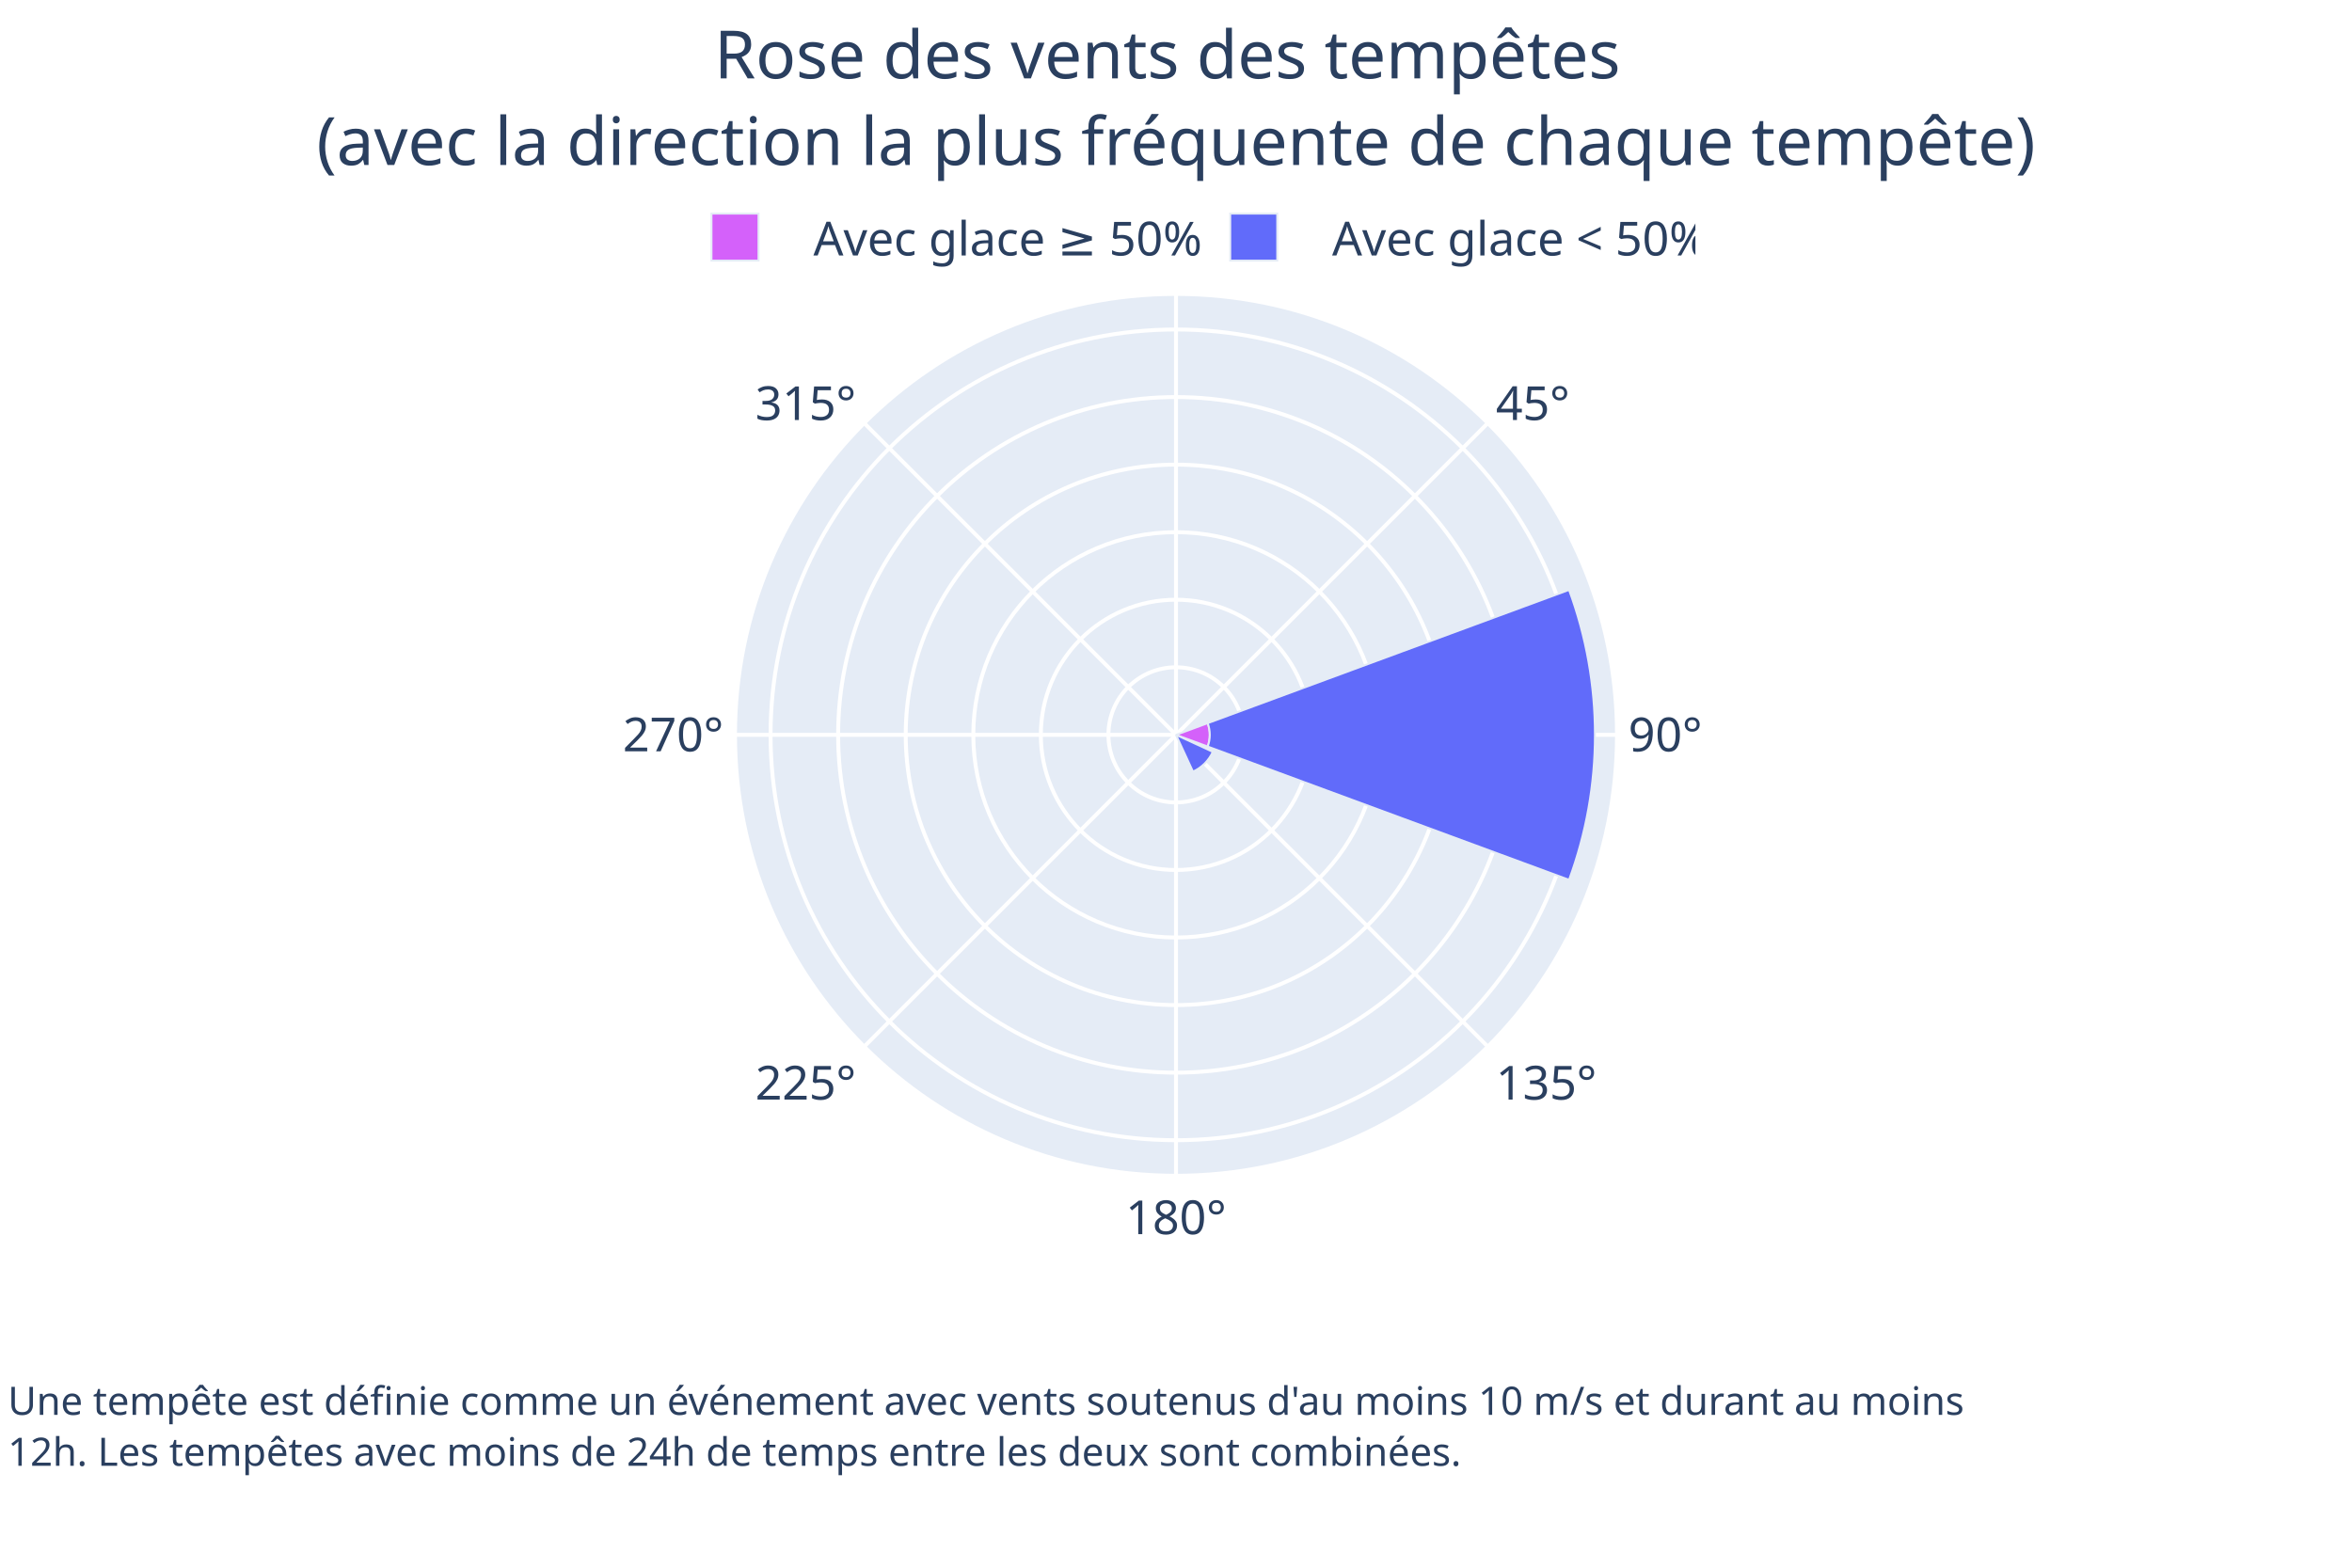
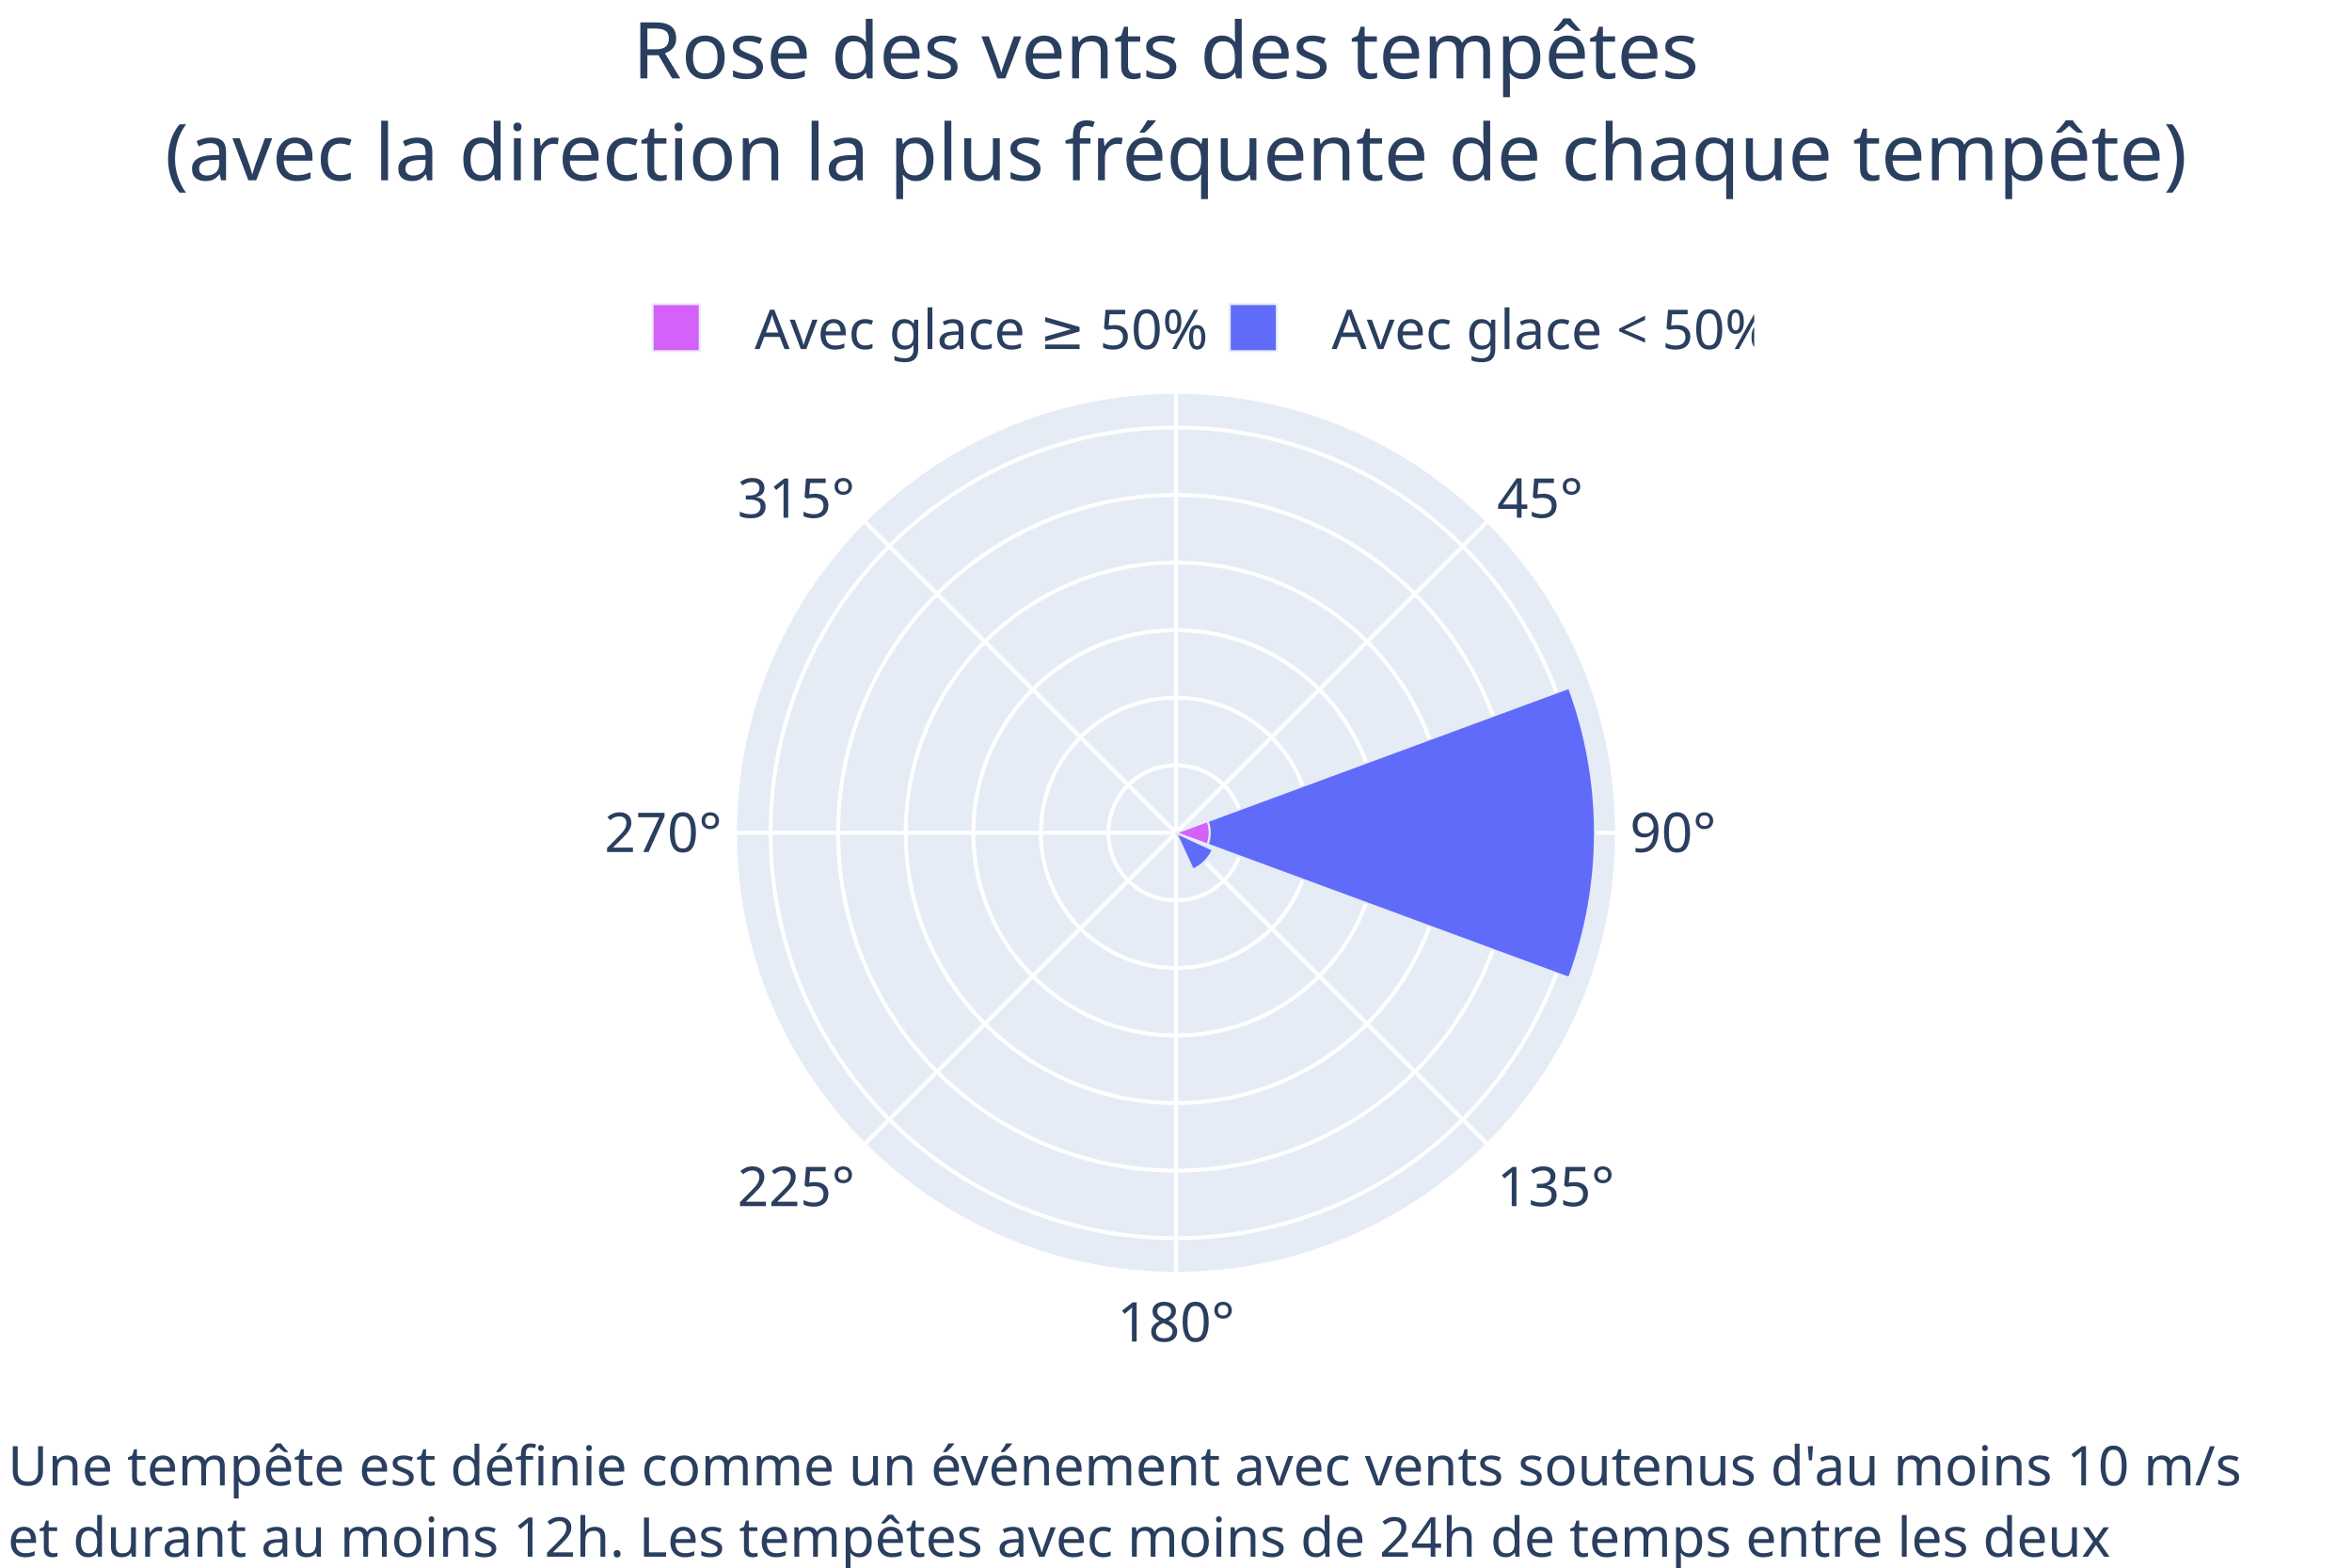
<svg xmlns="http://www.w3.org/2000/svg" class="main-svg" width="600" height="400" style="" viewBox="0 0 600 400">
  <rect x="0" y="0" width="600" height="400" style="fill: rgb(255, 255, 255); fill-opacity: 1;" />
-   <defs id="defs-007097">
+   <defs id="defs-177edb">
    <g class="clips">
-       <clipPath id="clip007097polar-for-traces">
+       <clipPath id="clip177edbpolar-for-traces">
        <path d="M112.5,0A112.5,112.5 0,1,0 -112.5,-1.3777276490407723e-14A112.5,112.5 0,1,0 112.5,2.7554552980815446e-14Z" transform="translate(112.5,112.5)" />
      </clipPath>
    </g>
    <g class="gradients" />
    <g class="patterns" />
  </defs>
  <g class="bglayer" />
  <g class="layer-below">
    <g class="imagelayer" />
    <g class="shapelayer" />
  </g>
  <g class="cartesianlayer" />
  <g class="polarlayer">
    <g class="polar">
      <g class="polarsublayer draglayer" />
      <g class="polarsublayer plotbg">
-         <path d="M112.5,0A112.5,112.5 0,1,0 -112.5,-1.3777276490407723e-14A112.5,112.5 0,1,0 112.5,2.7554552980815446e-14Z" transform="translate(300,187.5)" style="fill: rgb(229, 236, 246); fill-opacity: 1;" />
+         <path d="M112.5,0A112.5,112.5 0,1,0 -112.5,-1.3777276490407723e-14A112.5,112.5 0,1,0 112.5,2.7554552980815446e-14Z" transform="translate(300,212.5)" style="fill: rgb(229, 236, 246); fill-opacity: 1;" />
      </g>
      <g class="polarsublayer backplot">
        <g class="maplayer" />
      </g>
      <g class="polarsublayer angular-grid" style="fill: none;">
-         <path class="angularaxisgrid" d="M300,187.5L300,75" style="stroke: rgb(255, 255, 255); stroke-opacity: 1; stroke-width: 1px;" />
-         <path class="angularaxisgrid" d="M300,187.5L379.55,107.95" style="stroke: rgb(255, 255, 255); stroke-opacity: 1; stroke-width: 1px;" />
-         <path class="angularaxisgrid" d="M300,187.5L412.5,187.5" style="stroke: rgb(255, 255, 255); stroke-opacity: 1; stroke-width: 1px;" />
-         <path class="angularaxisgrid" d="M300,187.5L379.55,267.05" style="stroke: rgb(255, 255, 255); stroke-opacity: 1; stroke-width: 1px;" />
-         <path class="angularaxisgrid" d="M300,187.5L300,300" style="stroke: rgb(255, 255, 255); stroke-opacity: 1; stroke-width: 1px;" />
-         <path class="angularaxisgrid" d="M300,187.5L220.45,267.05" style="stroke: rgb(255, 255, 255); stroke-opacity: 1; stroke-width: 1px;" />
-         <path class="angularaxisgrid" d="M300,187.5L187.5,187.5" style="stroke: rgb(255, 255, 255); stroke-opacity: 1; stroke-width: 1px;" />
-         <path class="angularaxisgrid" d="M300,187.5L220.45,107.95" style="stroke: rgb(255, 255, 255); stroke-opacity: 1; stroke-width: 1px;" />
+         <path class="angularaxisgrid" d="M300,212.5L300,100" style="stroke: rgb(255, 255, 255); stroke-opacity: 1; stroke-width: 1px;" />
+         <path class="angularaxisgrid" d="M300,212.5L379.55,132.95" style="stroke: rgb(255, 255, 255); stroke-opacity: 1; stroke-width: 1px;" />
+         <path class="angularaxisgrid" d="M300,212.5L412.5,212.5" style="stroke: rgb(255, 255, 255); stroke-opacity: 1; stroke-width: 1px;" />
+         <path class="angularaxisgrid" d="M300,212.5L379.55,292.05" style="stroke: rgb(255, 255, 255); stroke-opacity: 1; stroke-width: 1px;" />
+         <path class="angularaxisgrid" d="M300,212.5L300,325" style="stroke: rgb(255, 255, 255); stroke-opacity: 1; stroke-width: 1px;" />
+         <path class="angularaxisgrid" d="M300,212.5L220.45,292.05" style="stroke: rgb(255, 255, 255); stroke-opacity: 1; stroke-width: 1px;" />
+         <path class="angularaxisgrid" d="M300,212.5L187.5,212.5" style="stroke: rgb(255, 255, 255); stroke-opacity: 1; stroke-width: 1px;" />
+         <path class="angularaxisgrid" d="M300,212.5L220.45,132.95" style="stroke: rgb(255, 255, 255); stroke-opacity: 1; stroke-width: 1px;" />
      </g>
-       <g class="polarsublayer radial-grid" transform="translate(300,187.5)" style="fill: none;">
+       <g class="polarsublayer radial-grid" transform="translate(300,212.5)" style="fill: none;">
        <path class="xgrid" d="M17.24,0A17.24,17.24 0,1,0 -17.24,-2.111291081730037e-15A17.24,17.24 0,1,0 17.24,4.222582163460074e-15Z" style="stroke: rgb(255, 255, 255); stroke-opacity: 1; stroke-width: 1px;" />
        <path class="xgrid" d="M34.48,0A34.48,34.48 0,1,0 -34.48,-4.222582163460074e-15A34.48,34.48 0,1,0 34.48,8.445164326920148e-15Z" style="stroke: rgb(255, 255, 255); stroke-opacity: 1; stroke-width: 1px;" />
        <path class="xgrid" d="M51.71,0A51.71,51.71 0,1,0 -51.71,-6.332648598390964e-15A51.71,51.71 0,1,0 51.71,1.2665297196781928e-14Z" style="stroke: rgb(255, 255, 255); stroke-opacity: 1; stroke-width: 1px;" />
        <path class="xgrid" d="M68.95,0A68.95,68.95 0,1,0 -68.95,-8.443939680121e-15A68.95,68.95 0,1,0 68.95,1.6887879360242e-14Z" style="stroke: rgb(255, 255, 255); stroke-opacity: 1; stroke-width: 1px;" />
        <path class="xgrid" d="M86.19,0A86.19,86.19 0,1,0 -86.19,-1.0555230761851037e-14A86.19,86.19 0,1,0 86.19,2.1110461523702074e-14Z" style="stroke: rgb(255, 255, 255); stroke-opacity: 1; stroke-width: 1px;" />
        <path class="xgrid" d="M103.43,0A103.43,103.43 0,1,0 -103.43,-1.2666521843581075e-14A103.43,103.43 0,1,0 103.43,2.533304368716215e-14Z" style="stroke: rgb(255, 255, 255); stroke-opacity: 1; stroke-width: 1px;" />
      </g>
-       <g class="polarsublayer frontplot" transform="translate(187.5,75)" clip-path="url(#clip007097polar-for-traces)">
+       <g class="polarsublayer frontplot" transform="translate(187.5,100)" clip-path="url(#clip177edbpolar-for-traces)">
        <g class="barlayer">
          <g class="trace bars" style="opacity: 1;">
            <g class="points">
              <g class="point" style="vector-effect: none; stroke-miterlimit: 2;">
                <path d="M112.5,112.5L120.586,115.483A8.619,8.619 0,0,0 120.586,109.517L112.5,112.5A0,0 0,0,1 112.5,112.5Z" style="opacity: 1; stroke-width: 0.5px; fill: rgb(212, 97, 250); fill-opacity: 1; stroke: rgb(229, 236, 246); stroke-opacity: 1;" />
              </g>
            </g>
          </g>
          <g class="trace bars" style="opacity: 1;">
            <g class="points">
              <g class="point" style="vector-effect: none; stroke-miterlimit: 2;">
                <path d="M120.586,115.483L212.769,149.491A106.875,106.875 0,0,0 212.769,75.509L120.586,109.517A8.619,8.619 0,0,1 120.586,115.483Z" style="opacity: 1; stroke-width: 0.5px; fill: rgb(97, 107, 250); fill-opacity: 1; stroke: rgb(229, 236, 246); stroke-opacity: 1;" />
              </g>
              <g class="point" style="vector-effect: none; stroke-miterlimit: 2;">
                <path d="M112.5,112.5L116.83,121.893A10.343,10.343 0,0,0 121.893,116.83L112.5,112.5A0,0 0,0,1 112.5,112.5Z" style="opacity: 1; stroke-width: 0.5px; fill: rgb(97, 107, 250); fill-opacity: 1; stroke: rgb(229, 236, 246); stroke-opacity: 1;" />
              </g>
            </g>
          </g>
        </g>
        <g class="scatterlayer" />
      </g>
      <g class="polarsublayer angular-line">
-         <path d="M112.5,0A112.5,112.5 0,1,0 -112.5,-1.3777276490407723e-14A112.5,112.5 0,1,0 112.5,2.7554552980815446e-14Z" transform="translate(300,187.5)" stroke-width="1" style="fill: none; stroke: rgb(255, 255, 255); stroke-opacity: 1;" />
+         <path d="M112.5,0A112.5,112.5 0,1,0 -112.5,-1.3777276490407723e-14A112.5,112.5 0,1,0 112.5,2.7554552980815446e-14Z" transform="translate(300,212.5)" stroke-width="1" style="fill: none; stroke: rgb(255, 255, 255); stroke-opacity: 1;" />
      </g>
      <g class="polarsublayer radial-line">
        <line display="none" style="fill: none; stroke: rgb(0, 0, 0); stroke-opacity: 1;" />
      </g>
      <g class="polarsublayer angular-axis">
        <g class="angularaxistick">
-           <text text-anchor="middle" x="1.7757378587636624e-16" y="-5.3" transform="translate(300,75)" style="font-family: 'Playfair Display'; font-size: 12px; fill: rgb(42, 63, 95); fill-opacity: 1; white-space: pre;">0°</text>
+           <text text-anchor="middle" x="2.020667218593133e-16" y="-6.1" transform="translate(300,100)" style="font-family: 'Playfair Display'; font-size: 14px; fill: rgb(42, 63, 95); fill-opacity: 1; white-space: pre;">0°</text>
        </g>
        <g class="angularaxistick">
-           <text text-anchor="start" x="2.051" y="-0.778" transform="translate(379.5495,107.9505)" style="font-family: 'Playfair Display'; font-size: 12px; fill: rgb(42, 63, 95); fill-opacity: 1; white-space: pre;">45°</text>
+           <text text-anchor="start" x="2.333" y="-0.849" transform="translate(379.5495,132.9505)" style="font-family: 'Playfair Display'; font-size: 14px; fill: rgb(42, 63, 95); fill-opacity: 1; white-space: pre;">45°</text>
        </g>
        <g class="angularaxistick">
-           <text text-anchor="start" x="2.9" y="4.2" transform="translate(412.5,187.5)" style="font-family: 'Playfair Display'; font-size: 12px; fill: rgb(42, 63, 95); fill-opacity: 1; white-space: pre;">90°</text>
+           <text text-anchor="start" x="3.3" y="4.9" transform="translate(412.5,212.5)" style="font-family: 'Playfair Display'; font-size: 14px; fill: rgb(42, 63, 95); fill-opacity: 1; white-space: pre;">90°</text>
        </g>
        <g class="angularaxistick">
-           <text text-anchor="start" x="2.051" y="13.506" transform="translate(379.5495,267.0495)" style="font-family: 'Playfair Display'; font-size: 12px; fill: rgb(42, 63, 95); fill-opacity: 1; white-space: pre;">135°</text>
+           <text text-anchor="start" x="2.333" y="15.698" transform="translate(379.5495,292.0495)" style="font-family: 'Playfair Display'; font-size: 14px; fill: rgb(42, 63, 95); fill-opacity: 1; white-space: pre;">135°</text>
        </g>
        <g class="angularaxistick">
-           <text text-anchor="middle" x="1.7757378587636624e-16" y="14.9" transform="translate(300,300)" style="font-family: 'Playfair Display'; font-size: 12px; fill: rgb(42, 63, 95); fill-opacity: 1; white-space: pre;">180°</text>
+           <text text-anchor="middle" x="2.020667218593133e-16" y="17.3" transform="translate(300,325)" style="font-family: 'Playfair Display'; font-size: 14px; fill: rgb(42, 63, 95); fill-opacity: 1; white-space: pre;">180°</text>
        </g>
        <g class="angularaxistick">
-           <text text-anchor="end" x="-2.051" y="13.506" transform="translate(220.4505,267.0495)" style="font-family: 'Playfair Display'; font-size: 12px; fill: rgb(42, 63, 95); fill-opacity: 1; white-space: pre;">225°</text>
+           <text text-anchor="end" x="-2.333" y="15.698" transform="translate(220.4505,292.0495)" style="font-family: 'Playfair Display'; font-size: 14px; fill: rgb(42, 63, 95); fill-opacity: 1; white-space: pre;">225°</text>
        </g>
        <g class="angularaxistick">
-           <text text-anchor="end" x="-2.9" y="4.2" transform="translate(187.5,187.5)" style="font-family: 'Playfair Display'; font-size: 12px; fill: rgb(42, 63, 95); fill-opacity: 1; white-space: pre;">270°</text>
+           <text text-anchor="end" x="-3.3" y="4.9" transform="translate(187.5,212.5)" style="font-family: 'Playfair Display'; font-size: 14px; fill: rgb(42, 63, 95); fill-opacity: 1; white-space: pre;">270°</text>
        </g>
        <g class="angularaxistick">
-           <text text-anchor="end" x="-2.051" y="-0.778" transform="translate(220.4505,107.9505)" style="font-family: 'Playfair Display'; font-size: 12px; fill: rgb(42, 63, 95); fill-opacity: 1; white-space: pre;">315°</text>
+           <text text-anchor="end" x="-2.333" y="-0.849" transform="translate(220.4505,132.9505)" style="font-family: 'Playfair Display'; font-size: 14px; fill: rgb(42, 63, 95); fill-opacity: 1; white-space: pre;">315°</text>
        </g>
      </g>
      <g class="polarsublayer radial-axis" display="none" />
    </g>
  </g>
  <g class="smithlayer" />
  <g class="ternarylayer" />
  <g class="geolayer" />
  <g class="funnelarealayer" />
  <g class="pielayer" />
  <g class="iciclelayer" />
  <g class="treemaplayer" />
  <g class="sunburstlayer" />
  <g class="glimages" />
-   <defs id="topdefs-007097">
+   <defs id="topdefs-177edb">
    <g class="clips" />
-     <clipPath id="legend007097">
-       <rect width="265" height="29" x="0" y="0" />
+     <clipPath id="legend177edb">
+       <rect width="295" height="32" x="0" y="0" />
    </clipPath>
  </defs>
  <g class="layer-above">
    <g class="imagelayer" />
    <g class="shapelayer" />
  </g>
  <g class="infolayer">
-     <g class="legend" pointer-events="all" transform="translate(167.5,46)">
-       <rect class="bg" shape-rendering="crispEdges" style="stroke: rgb(68, 68, 68); stroke-opacity: 1; fill: rgb(255, 255, 255); fill-opacity: 1; stroke-width: 0px;" width="265" height="29" x="0" y="0" />
-       <g class="scrollbox" transform="" clip-path="url(#legend007097)">
+     <g class="legend" pointer-events="all" transform="translate(152.5,68)">
+       <rect class="bg" shape-rendering="crispEdges" style="stroke: rgb(68, 68, 68); stroke-opacity: 1; fill: rgb(255, 255, 255); fill-opacity: 1; stroke-width: 0px;" width="295" height="32" x="0" y="0" />
+       <g class="scrollbox" transform="" clip-path="url(#legend177edb)">
        <g class="groups">
-           <g class="traces" transform="translate(0,14.5)" style="opacity: 1;">
-             <text class="legendtext" text-anchor="start" x="40" y="4.68" style="font-family: 'Playfair Display'; font-size: 12px; fill: rgb(42, 63, 95); fill-opacity: 1; white-space: pre;">Avec glace ≥ 50%</text>
+           <g class="traces" transform="translate(0,15.6)" style="opacity: 1;">
+             <text class="legendtext" text-anchor="start" x="40" y="5.46" style="font-family: 'Playfair Display'; font-size: 14px; fill: rgb(42, 63, 95); fill-opacity: 1; white-space: pre;">Avec glace ≥ 50%</text>
            <g class="layers" style="opacity: 1;">
              <g class="legendfill" />
              <g class="legendlines" />
              <g class="legendsymbols">
                <g class="legendpoints">
                  <path class="legendundefined" d="M6,6H-6V-6H6Z" transform="translate(20,0)" style="stroke-width: 0.5px; fill: rgb(212, 97, 250); fill-opacity: 1; stroke: rgb(229, 236, 246); stroke-opacity: 1;" />
                </g>
              </g>
            </g>
-             <rect class="legendtoggle" x="0" y="-9.5" width="129.828" height="19" style="fill: rgb(0, 0, 0); fill-opacity: 0;" />
+             <rect class="legendtoggle" x="0" y="-10.6" width="144.714" height="21.2" style="fill: rgb(0, 0, 0); fill-opacity: 0;" />
          </g>
-           <g class="traces" transform="translate(132.3281,14.5)" style="opacity: 1;">
-             <text class="legendtext" text-anchor="start" x="40" y="4.68" style="font-family: 'Playfair Display'; font-size: 12px; fill: rgb(42, 63, 95); fill-opacity: 1; white-space: pre;">Avec glace &lt; 50%</text>
+           <g class="traces" transform="translate(147.2139,15.6)" style="opacity: 1;">
+             <text class="legendtext" text-anchor="start" x="40" y="5.46" style="font-family: 'Playfair Display'; font-size: 14px; fill: rgb(42, 63, 95); fill-opacity: 1; white-space: pre;">Avec glace &lt; 50%</text>
            <g class="layers" style="opacity: 1;">
              <g class="legendfill" />
              <g class="legendlines" />
              <g class="legendsymbols">
                <g class="legendpoints">
                  <path class="legendundefined" d="M6,6H-6V-6H6Z" transform="translate(20,0)" style="stroke-width: 0.5px; fill: rgb(97, 107, 250); fill-opacity: 1; stroke: rgb(229, 236, 246); stroke-opacity: 1;" />
                </g>
              </g>
            </g>
-             <rect class="legendtoggle" x="0" y="-9.5" width="130.016" height="19" style="fill: rgb(0, 0, 0); fill-opacity: 0;" />
+             <rect class="legendtoggle" x="0" y="-10.6" width="144.926" height="21.2" style="fill: rgb(0, 0, 0); fill-opacity: 0;" />
          </g>
        </g>
      </g>
      <rect class="scrollbar" rx="20" ry="3" width="0" height="0" style="fill: rgb(128, 139, 164); fill-opacity: 1;" x="0" y="0" />
    </g>
    <g class="g-gtitle">
-       <text class="gtitle" x="300" y="20" text-anchor="middle" dy="0.7em" style="opacity: 1; font-family: 'Playfair Display'; font-size: 17px; fill: rgb(42, 63, 95); fill-opacity: 1; white-space: pre;">
+       <text class="gtitle" x="300" y="20" text-anchor="middle" dy="0.7em" style="opacity: 1; font-family: 'Playfair Display'; font-size: 20px; fill: rgb(42, 63, 95); fill-opacity: 1; white-space: pre;">
        <tspan class="line" dy="0em" x="300" y="20">Rose des vents des tempêtes</tspan>
        <tspan class="line" dy="1.3em" x="300" y="20">(avec la direction la plus fréquente de chaque tempête)</tspan>
      </text>
    </g>
    <g class="g-polartitle" />
    <g class="annotation" data-index="0" style="opacity: 1;">
-       <g class="annotation-text-g" transform="rotate(0,211.5,364)">
-         <g class="cursor-pointer" transform="translate(0,350)">
-           <rect class="bg" x="0.5" y="0.5" width="422" height="27" style="stroke-width: 1px; stroke: rgb(0, 0, 0); stroke-opacity: 0; fill: rgb(0, 0, 0); fill-opacity: 0;" />
-           <text class="annotation-text" text-anchor="start" x="2" y="11" style="font-family: 'Playfair Display'; font-size: 10px; fill: rgb(42, 63, 95); fill-opacity: 1; white-space: pre;">
-             <tspan class="line" dy="0em" x="2" y="11">Une tempête est définie comme un événement avec vents soutenus d'au moins 10 m/s et durant au moins</tspan>
-             <tspan class="line" dy="1.3em" x="2" y="11">12h. Les tempêtes avec moins de 24h de temps entre les deux sont combinées.</tspan>
+       <g class="annotation-text-g" transform="rotate(0,241.5,392.5)">
+         <g class="cursor-pointer" transform="translate(0,365)">
+           <rect class="bg" x="0.5" y="0.5" width="482" height="54" style="stroke-width: 1px; stroke: rgb(0, 0, 0); stroke-opacity: 0; fill: rgb(0, 0, 0); fill-opacity: 0;" />
+           <text class="annotation-text" text-anchor="start" x="2" y="14" style="font-family: 'Playfair Display'; font-size: 14px; fill: rgb(42, 63, 95); fill-opacity: 1; white-space: pre;">
+             <tspan class="line" dy="0em" x="2" y="14">Une tempête est définie comme un événement avec vents soutenus d'au moins 10 m/s</tspan>
+             <tspan class="line" dy="1.3em" x="2" y="14">et durant au moins 12h. Les tempêtes avec moins de 24h de temps entre les deux</tspan>
+             <tspan class="line" dy="2.6em" x="2" y="14">sont combinées.</tspan>
          </text>
        </g>
      </g>
    </g>
  </g>
</svg>
